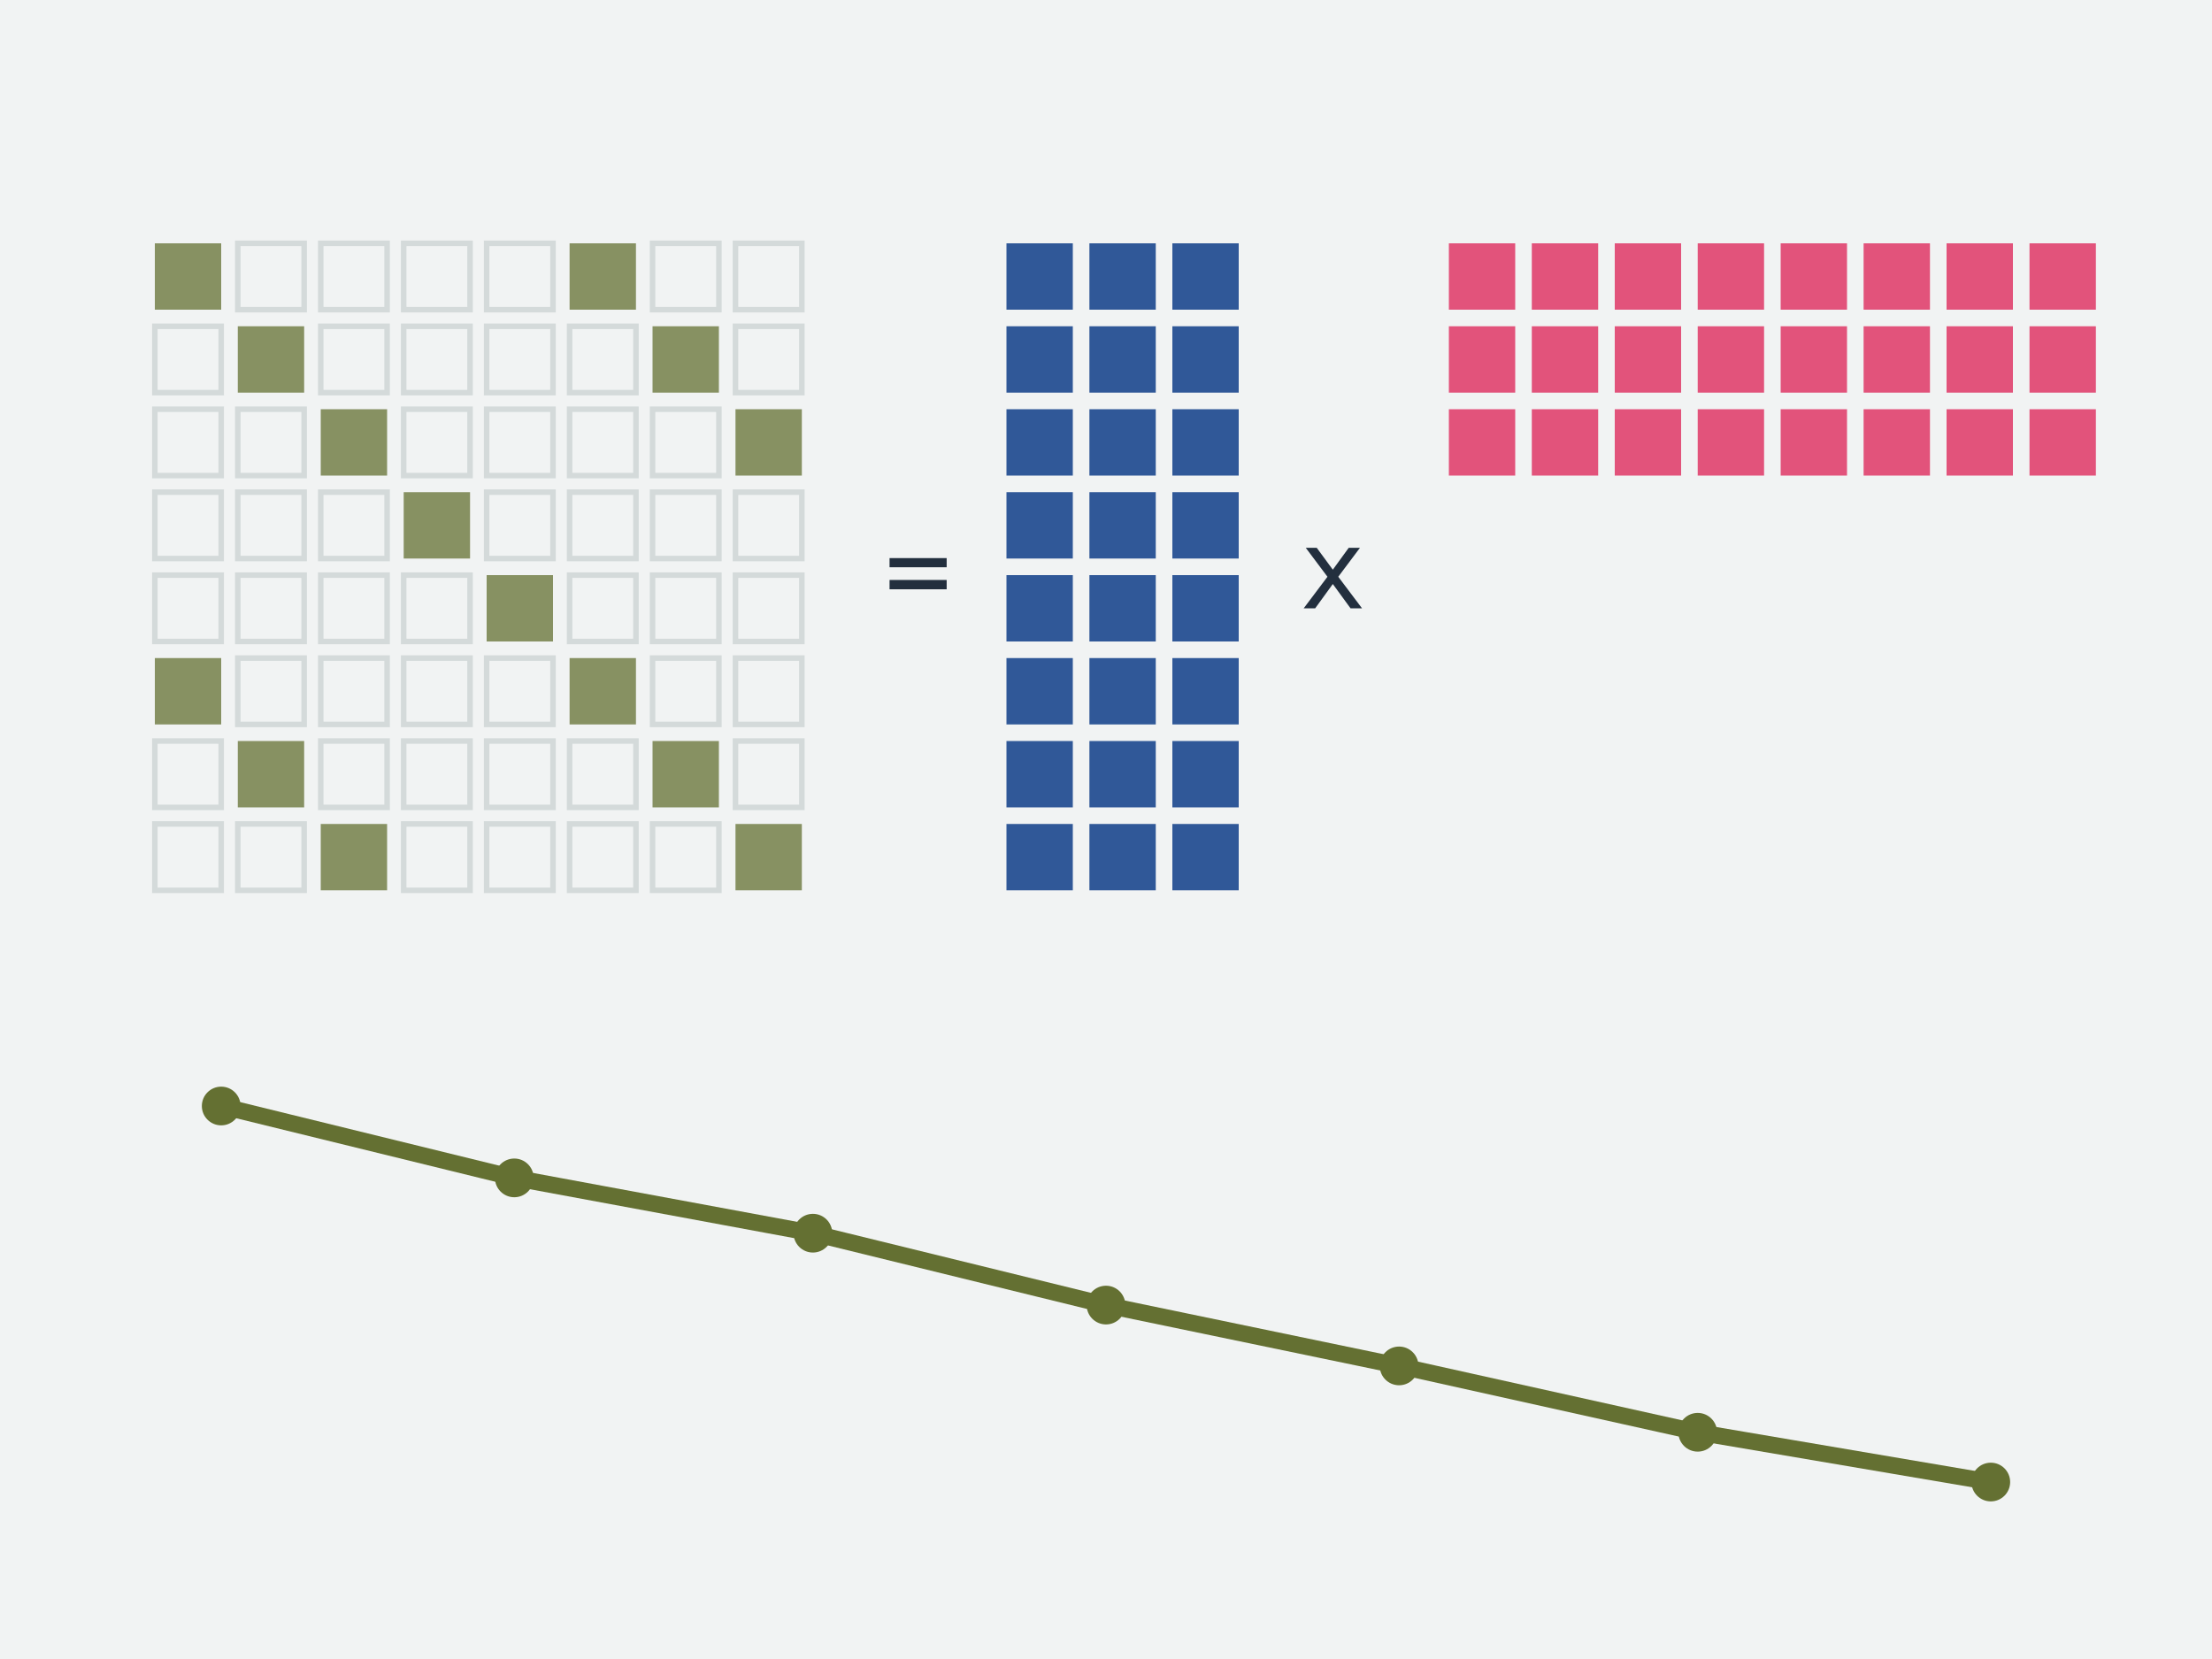
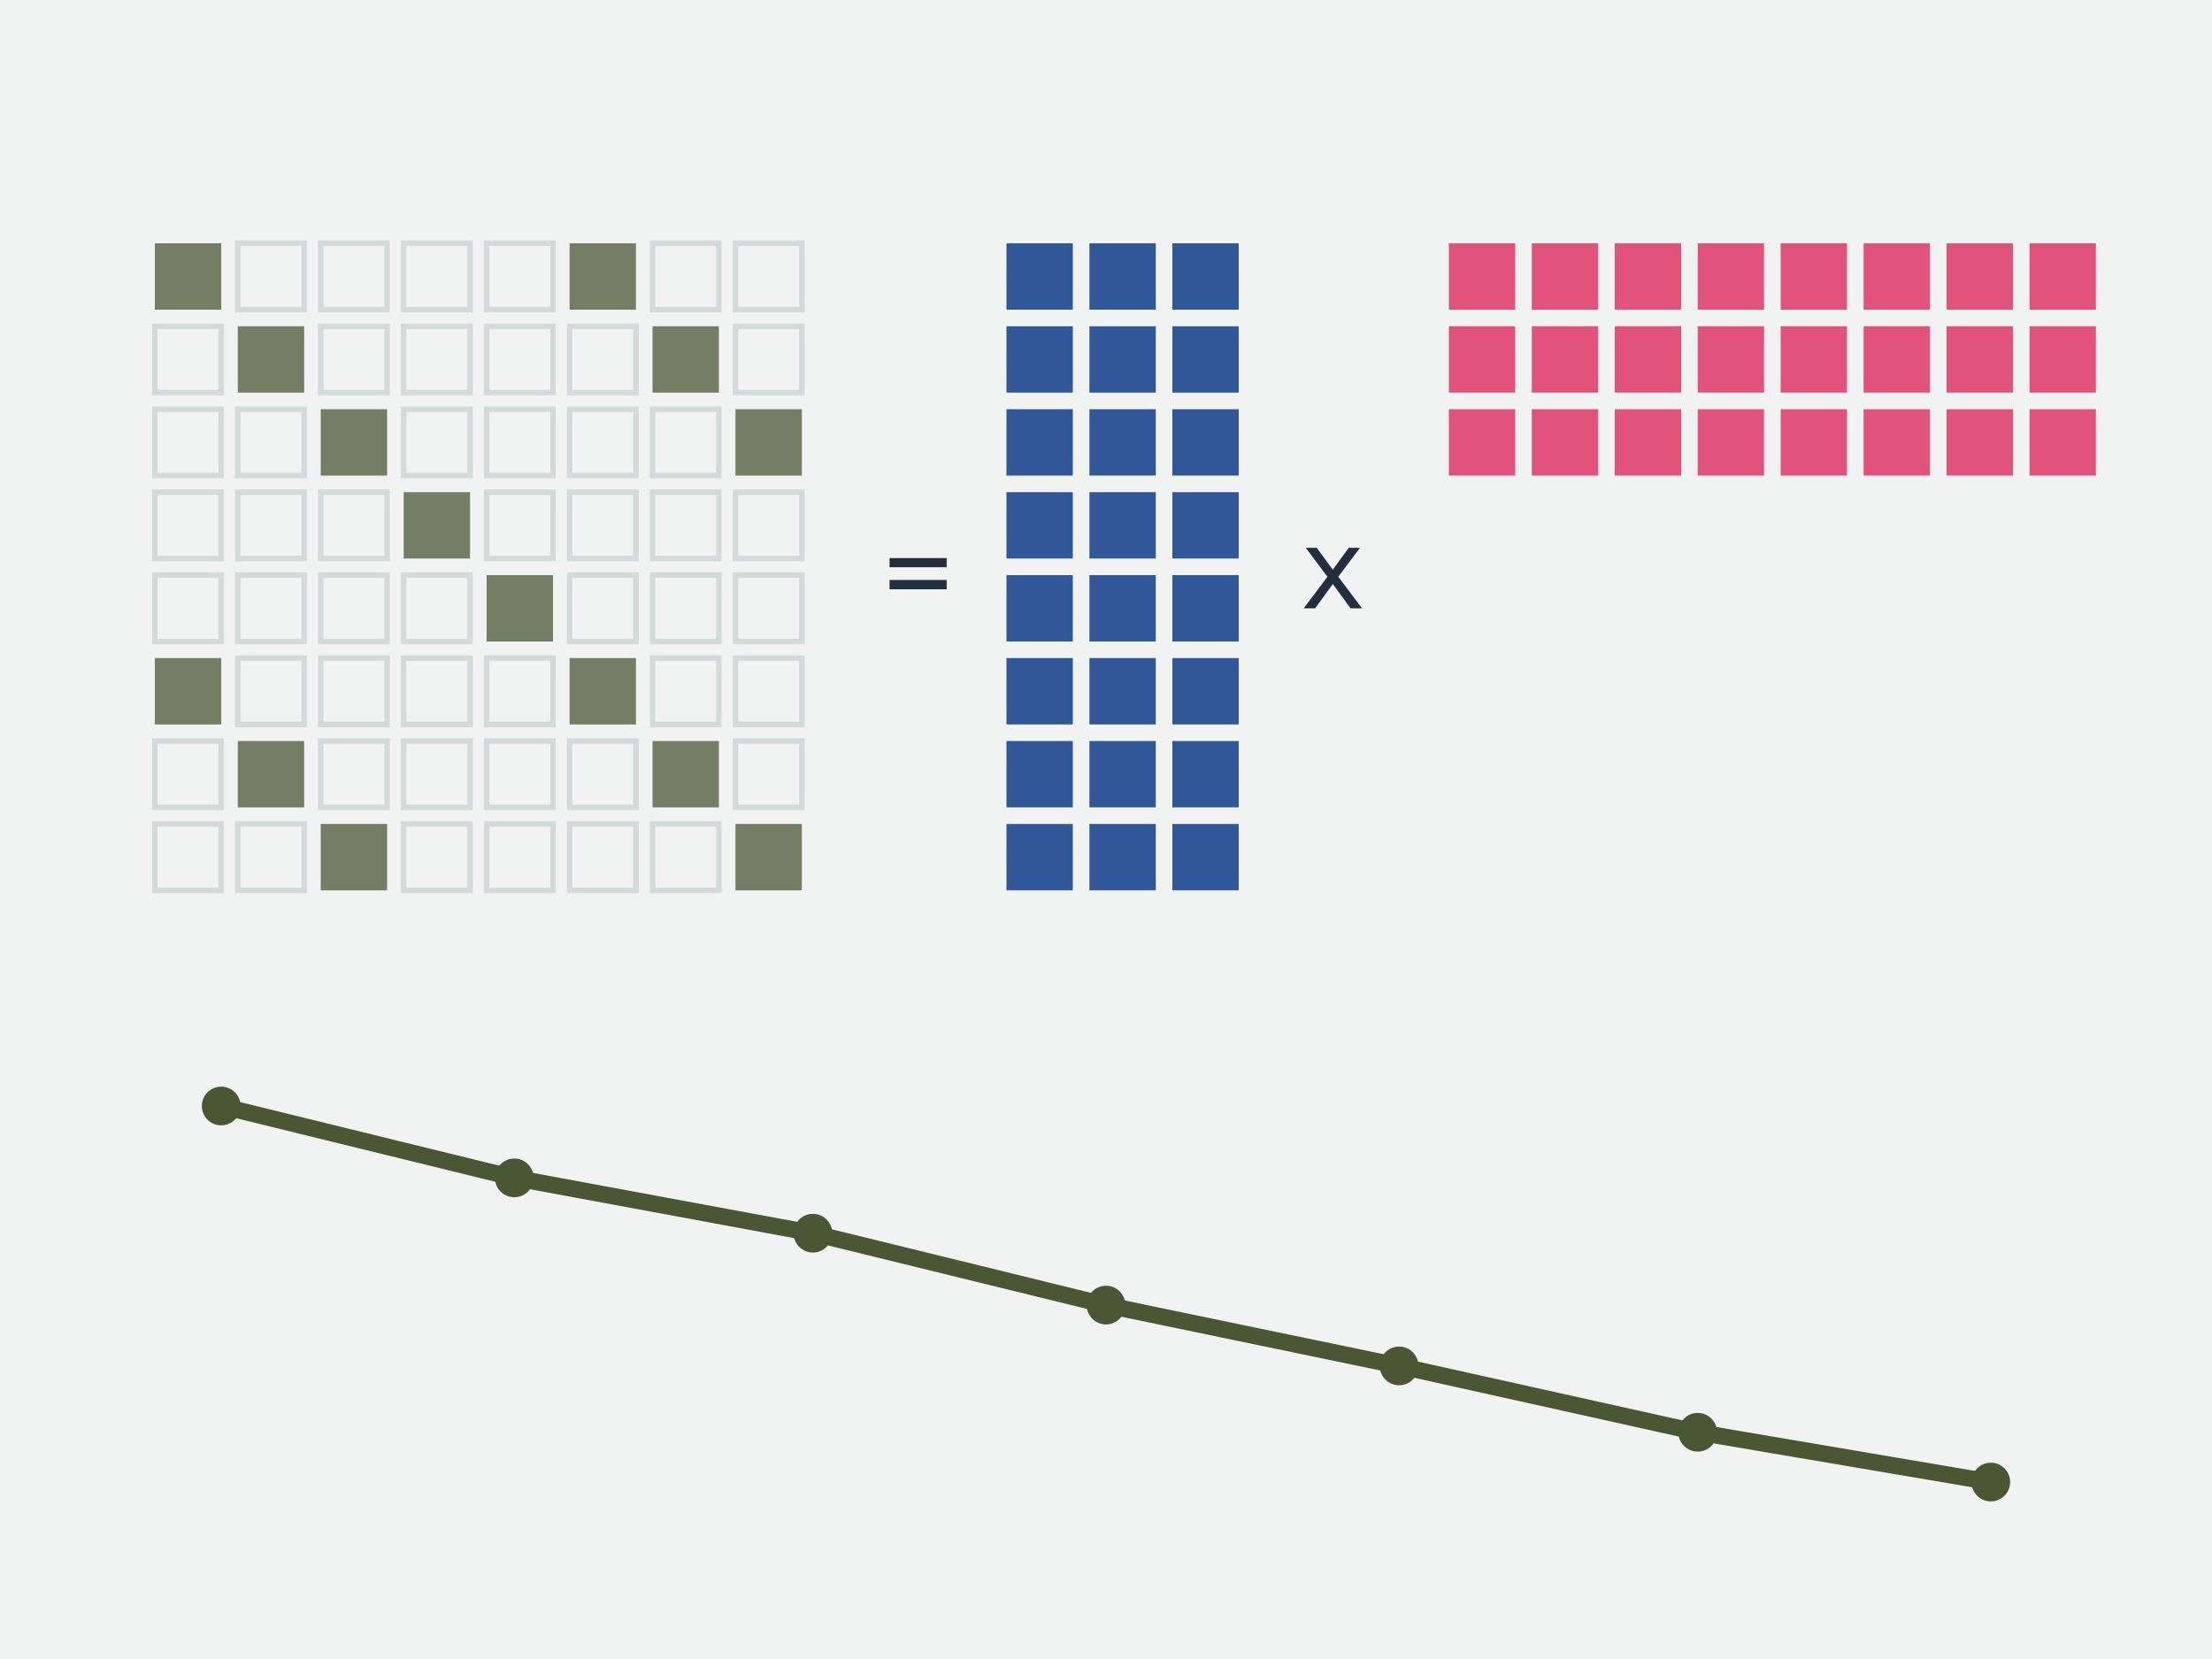
<svg xmlns="http://www.w3.org/2000/svg" viewBox="0 0 400 300">
  <rect width="400" height="300" fill="#f1f3f3" />
-   <rect x="28" y="44" width="12" height="12" fill="#647032" opacity="0.75" />
+   <rect x="28" y="44" width="12" height="12" fill="#4a5734" opacity="0.75" />
  <rect x="43" y="44" width="12" height="12" fill="none" stroke="#d4dada" />
  <rect x="58" y="44" width="12" height="12" fill="none" stroke="#d4dada" />
  <rect x="73" y="44" width="12" height="12" fill="none" stroke="#d4dada" />
  <rect x="88" y="44" width="12" height="12" fill="none" stroke="#d4dada" />
-   <rect x="103" y="44" width="12" height="12" fill="#647032" opacity="0.75" />
+   <rect x="103" y="44" width="12" height="12" fill="#4a5734" opacity="0.75" />
  <rect x="118" y="44" width="12" height="12" fill="none" stroke="#d4dada" />
  <rect x="133" y="44" width="12" height="12" fill="none" stroke="#d4dada" />
  <rect x="28" y="59" width="12" height="12" fill="none" stroke="#d4dada" />
-   <rect x="43" y="59" width="12" height="12" fill="#647032" opacity="0.75" />
+   <rect x="43" y="59" width="12" height="12" fill="#4a5734" opacity="0.75" />
  <rect x="58" y="59" width="12" height="12" fill="none" stroke="#d4dada" />
  <rect x="73" y="59" width="12" height="12" fill="none" stroke="#d4dada" />
  <rect x="88" y="59" width="12" height="12" fill="none" stroke="#d4dada" />
  <rect x="103" y="59" width="12" height="12" fill="none" stroke="#d4dada" />
-   <rect x="118" y="59" width="12" height="12" fill="#647032" opacity="0.75" />
+   <rect x="118" y="59" width="12" height="12" fill="#4a5734" opacity="0.75" />
  <rect x="133" y="59" width="12" height="12" fill="none" stroke="#d4dada" />
  <rect x="28" y="74" width="12" height="12" fill="none" stroke="#d4dada" />
  <rect x="43" y="74" width="12" height="12" fill="none" stroke="#d4dada" />
-   <rect x="58" y="74" width="12" height="12" fill="#647032" opacity="0.75" />
+   <rect x="58" y="74" width="12" height="12" fill="#4a5734" opacity="0.75" />
  <rect x="73" y="74" width="12" height="12" fill="none" stroke="#d4dada" />
  <rect x="88" y="74" width="12" height="12" fill="none" stroke="#d4dada" />
  <rect x="103" y="74" width="12" height="12" fill="none" stroke="#d4dada" />
  <rect x="118" y="74" width="12" height="12" fill="none" stroke="#d4dada" />
-   <rect x="133" y="74" width="12" height="12" fill="#647032" opacity="0.75" />
+   <rect x="133" y="74" width="12" height="12" fill="#4a5734" opacity="0.75" />
  <rect x="28" y="89" width="12" height="12" fill="none" stroke="#d4dada" />
  <rect x="43" y="89" width="12" height="12" fill="none" stroke="#d4dada" />
  <rect x="58" y="89" width="12" height="12" fill="none" stroke="#d4dada" />
-   <rect x="73" y="89" width="12" height="12" fill="#647032" opacity="0.75" />
+   <rect x="73" y="89" width="12" height="12" fill="#4a5734" opacity="0.75" />
  <rect x="88" y="89" width="12" height="12" fill="none" stroke="#d4dada" />
  <rect x="103" y="89" width="12" height="12" fill="none" stroke="#d4dada" />
  <rect x="118" y="89" width="12" height="12" fill="none" stroke="#d4dada" />
  <rect x="133" y="89" width="12" height="12" fill="none" stroke="#d4dada" />
  <rect x="28" y="104" width="12" height="12" fill="none" stroke="#d4dada" />
  <rect x="43" y="104" width="12" height="12" fill="none" stroke="#d4dada" />
  <rect x="58" y="104" width="12" height="12" fill="none" stroke="#d4dada" />
  <rect x="73" y="104" width="12" height="12" fill="none" stroke="#d4dada" />
-   <rect x="88" y="104" width="12" height="12" fill="#647032" opacity="0.75" />
+   <rect x="88" y="104" width="12" height="12" fill="#4a5734" opacity="0.75" />
  <rect x="103" y="104" width="12" height="12" fill="none" stroke="#d4dada" />
  <rect x="118" y="104" width="12" height="12" fill="none" stroke="#d4dada" />
  <rect x="133" y="104" width="12" height="12" fill="none" stroke="#d4dada" />
-   <rect x="28" y="119" width="12" height="12" fill="#647032" opacity="0.75" />
+   <rect x="28" y="119" width="12" height="12" fill="#4a5734" opacity="0.75" />
  <rect x="43" y="119" width="12" height="12" fill="none" stroke="#d4dada" />
  <rect x="58" y="119" width="12" height="12" fill="none" stroke="#d4dada" />
  <rect x="73" y="119" width="12" height="12" fill="none" stroke="#d4dada" />
  <rect x="88" y="119" width="12" height="12" fill="none" stroke="#d4dada" />
-   <rect x="103" y="119" width="12" height="12" fill="#647032" opacity="0.75" />
+   <rect x="103" y="119" width="12" height="12" fill="#4a5734" opacity="0.75" />
  <rect x="118" y="119" width="12" height="12" fill="none" stroke="#d4dada" />
  <rect x="133" y="119" width="12" height="12" fill="none" stroke="#d4dada" />
  <rect x="28" y="134" width="12" height="12" fill="none" stroke="#d4dada" />
-   <rect x="43" y="134" width="12" height="12" fill="#647032" opacity="0.75" />
+   <rect x="43" y="134" width="12" height="12" fill="#4a5734" opacity="0.75" />
  <rect x="58" y="134" width="12" height="12" fill="none" stroke="#d4dada" />
  <rect x="73" y="134" width="12" height="12" fill="none" stroke="#d4dada" />
  <rect x="88" y="134" width="12" height="12" fill="none" stroke="#d4dada" />
  <rect x="103" y="134" width="12" height="12" fill="none" stroke="#d4dada" />
-   <rect x="118" y="134" width="12" height="12" fill="#647032" opacity="0.75" />
+   <rect x="118" y="134" width="12" height="12" fill="#4a5734" opacity="0.75" />
  <rect x="133" y="134" width="12" height="12" fill="none" stroke="#d4dada" />
  <rect x="28" y="149" width="12" height="12" fill="none" stroke="#d4dada" />
  <rect x="43" y="149" width="12" height="12" fill="none" stroke="#d4dada" />
-   <rect x="58" y="149" width="12" height="12" fill="#647032" opacity="0.75" />
+   <rect x="58" y="149" width="12" height="12" fill="#4a5734" opacity="0.75" />
  <rect x="73" y="149" width="12" height="12" fill="none" stroke="#d4dada" />
  <rect x="88" y="149" width="12" height="12" fill="none" stroke="#d4dada" />
  <rect x="103" y="149" width="12" height="12" fill="none" stroke="#d4dada" />
  <rect x="118" y="149" width="12" height="12" fill="none" stroke="#d4dada" />
-   <rect x="133" y="149" width="12" height="12" fill="#647032" opacity="0.75" />
+   <rect x="133" y="149" width="12" height="12" fill="#4a5734" opacity="0.75" />
  <text x="160" y="110" font-size="20" font-family="monospace" fill="#232f3e">=</text>
  <rect x="182" y="44" width="12" height="12" fill="#003181" opacity="0.8" />
  <rect x="197" y="44" width="12" height="12" fill="#003181" opacity="0.8" />
  <rect x="212" y="44" width="12" height="12" fill="#003181" opacity="0.8" />
  <rect x="182" y="59" width="12" height="12" fill="#003181" opacity="0.8" />
  <rect x="197" y="59" width="12" height="12" fill="#003181" opacity="0.8" />
  <rect x="212" y="59" width="12" height="12" fill="#003181" opacity="0.8" />
  <rect x="182" y="74" width="12" height="12" fill="#003181" opacity="0.8" />
  <rect x="197" y="74" width="12" height="12" fill="#003181" opacity="0.8" />
  <rect x="212" y="74" width="12" height="12" fill="#003181" opacity="0.8" />
  <rect x="182" y="89" width="12" height="12" fill="#003181" opacity="0.8" />
  <rect x="197" y="89" width="12" height="12" fill="#003181" opacity="0.8" />
  <rect x="212" y="89" width="12" height="12" fill="#003181" opacity="0.8" />
  <rect x="182" y="104" width="12" height="12" fill="#003181" opacity="0.8" />
  <rect x="197" y="104" width="12" height="12" fill="#003181" opacity="0.8" />
  <rect x="212" y="104" width="12" height="12" fill="#003181" opacity="0.8" />
  <rect x="182" y="119" width="12" height="12" fill="#003181" opacity="0.8" />
  <rect x="197" y="119" width="12" height="12" fill="#003181" opacity="0.8" />
  <rect x="212" y="119" width="12" height="12" fill="#003181" opacity="0.8" />
  <rect x="182" y="134" width="12" height="12" fill="#003181" opacity="0.8" />
  <rect x="197" y="134" width="12" height="12" fill="#003181" opacity="0.8" />
  <rect x="212" y="134" width="12" height="12" fill="#003181" opacity="0.8" />
  <rect x="182" y="149" width="12" height="12" fill="#003181" opacity="0.8" />
  <rect x="197" y="149" width="12" height="12" fill="#003181" opacity="0.8" />
  <rect x="212" y="149" width="12" height="12" fill="#003181" opacity="0.8" />
  <text x="235" y="110" font-size="20" font-family="monospace" fill="#232f3e">x</text>
  <rect x="262" y="44" width="12" height="12" fill="#df2a5d" opacity="0.8" />
  <rect x="277" y="44" width="12" height="12" fill="#df2a5d" opacity="0.8" />
  <rect x="292" y="44" width="12" height="12" fill="#df2a5d" opacity="0.8" />
  <rect x="307" y="44" width="12" height="12" fill="#df2a5d" opacity="0.8" />
  <rect x="322" y="44" width="12" height="12" fill="#df2a5d" opacity="0.8" />
  <rect x="337" y="44" width="12" height="12" fill="#df2a5d" opacity="0.8" />
  <rect x="352" y="44" width="12" height="12" fill="#df2a5d" opacity="0.8" />
  <rect x="367" y="44" width="12" height="12" fill="#df2a5d" opacity="0.8" />
  <rect x="262" y="59" width="12" height="12" fill="#df2a5d" opacity="0.8" />
  <rect x="277" y="59" width="12" height="12" fill="#df2a5d" opacity="0.8" />
  <rect x="292" y="59" width="12" height="12" fill="#df2a5d" opacity="0.8" />
  <rect x="307" y="59" width="12" height="12" fill="#df2a5d" opacity="0.8" />
  <rect x="322" y="59" width="12" height="12" fill="#df2a5d" opacity="0.8" />
  <rect x="337" y="59" width="12" height="12" fill="#df2a5d" opacity="0.8" />
  <rect x="352" y="59" width="12" height="12" fill="#df2a5d" opacity="0.8" />
  <rect x="367" y="59" width="12" height="12" fill="#df2a5d" opacity="0.8" />
  <rect x="262" y="74" width="12" height="12" fill="#df2a5d" opacity="0.8" />
  <rect x="277" y="74" width="12" height="12" fill="#df2a5d" opacity="0.8" />
  <rect x="292" y="74" width="12" height="12" fill="#df2a5d" opacity="0.8" />
  <rect x="307" y="74" width="12" height="12" fill="#df2a5d" opacity="0.8" />
  <rect x="322" y="74" width="12" height="12" fill="#df2a5d" opacity="0.8" />
  <rect x="337" y="74" width="12" height="12" fill="#df2a5d" opacity="0.8" />
  <rect x="352" y="74" width="12" height="12" fill="#df2a5d" opacity="0.8" />
  <rect x="367" y="74" width="12" height="12" fill="#df2a5d" opacity="0.8" />
-   <path d="M 40 200 L 93 213 L 147 223 L 200 236 L 253 247 L 307 259 L 360 268" fill="none" stroke="#647032" stroke-width="3" />
-   <circle cx="40" cy="200" r="3.5" fill="#647032" />
-   <circle cx="93" cy="213" r="3.5" fill="#647032" />
-   <circle cx="147" cy="223" r="3.5" fill="#647032" />
-   <circle cx="200" cy="236" r="3.5" fill="#647032" />
-   <circle cx="253" cy="247" r="3.5" fill="#647032" />
-   <circle cx="307" cy="259" r="3.5" fill="#647032" />
-   <circle cx="360" cy="268" r="3.5" fill="#647032" />
+   <path d="M 40 200 L 93 213 L 147 223 L 200 236 L 253 247 L 307 259 L 360 268" fill="none" stroke="#4a5734" stroke-width="3" />
+   <circle cx="40" cy="200" r="3.5" fill="#4a5734" />
+   <circle cx="93" cy="213" r="3.5" fill="#4a5734" />
+   <circle cx="147" cy="223" r="3.5" fill="#4a5734" />
+   <circle cx="200" cy="236" r="3.5" fill="#4a5734" />
+   <circle cx="253" cy="247" r="3.5" fill="#4a5734" />
+   <circle cx="307" cy="259" r="3.5" fill="#4a5734" />
+   <circle cx="360" cy="268" r="3.5" fill="#4a5734" />
</svg>
